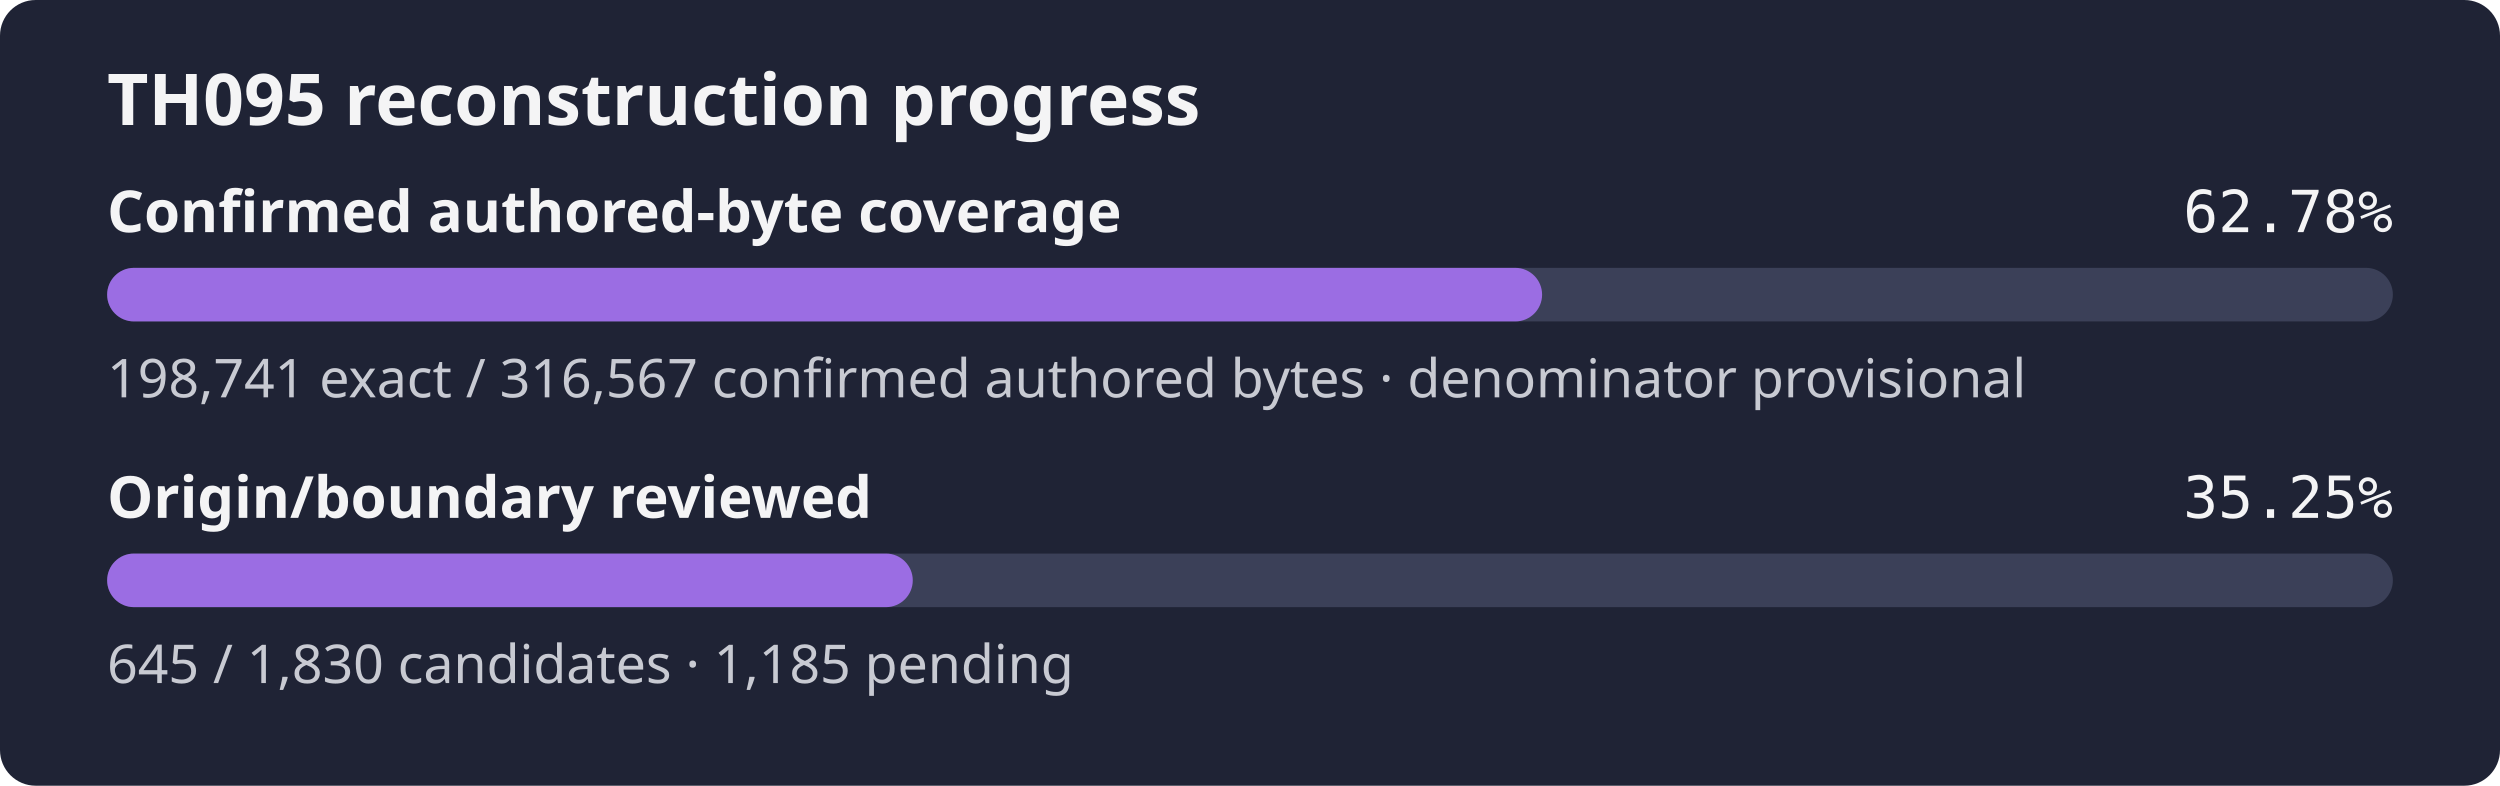
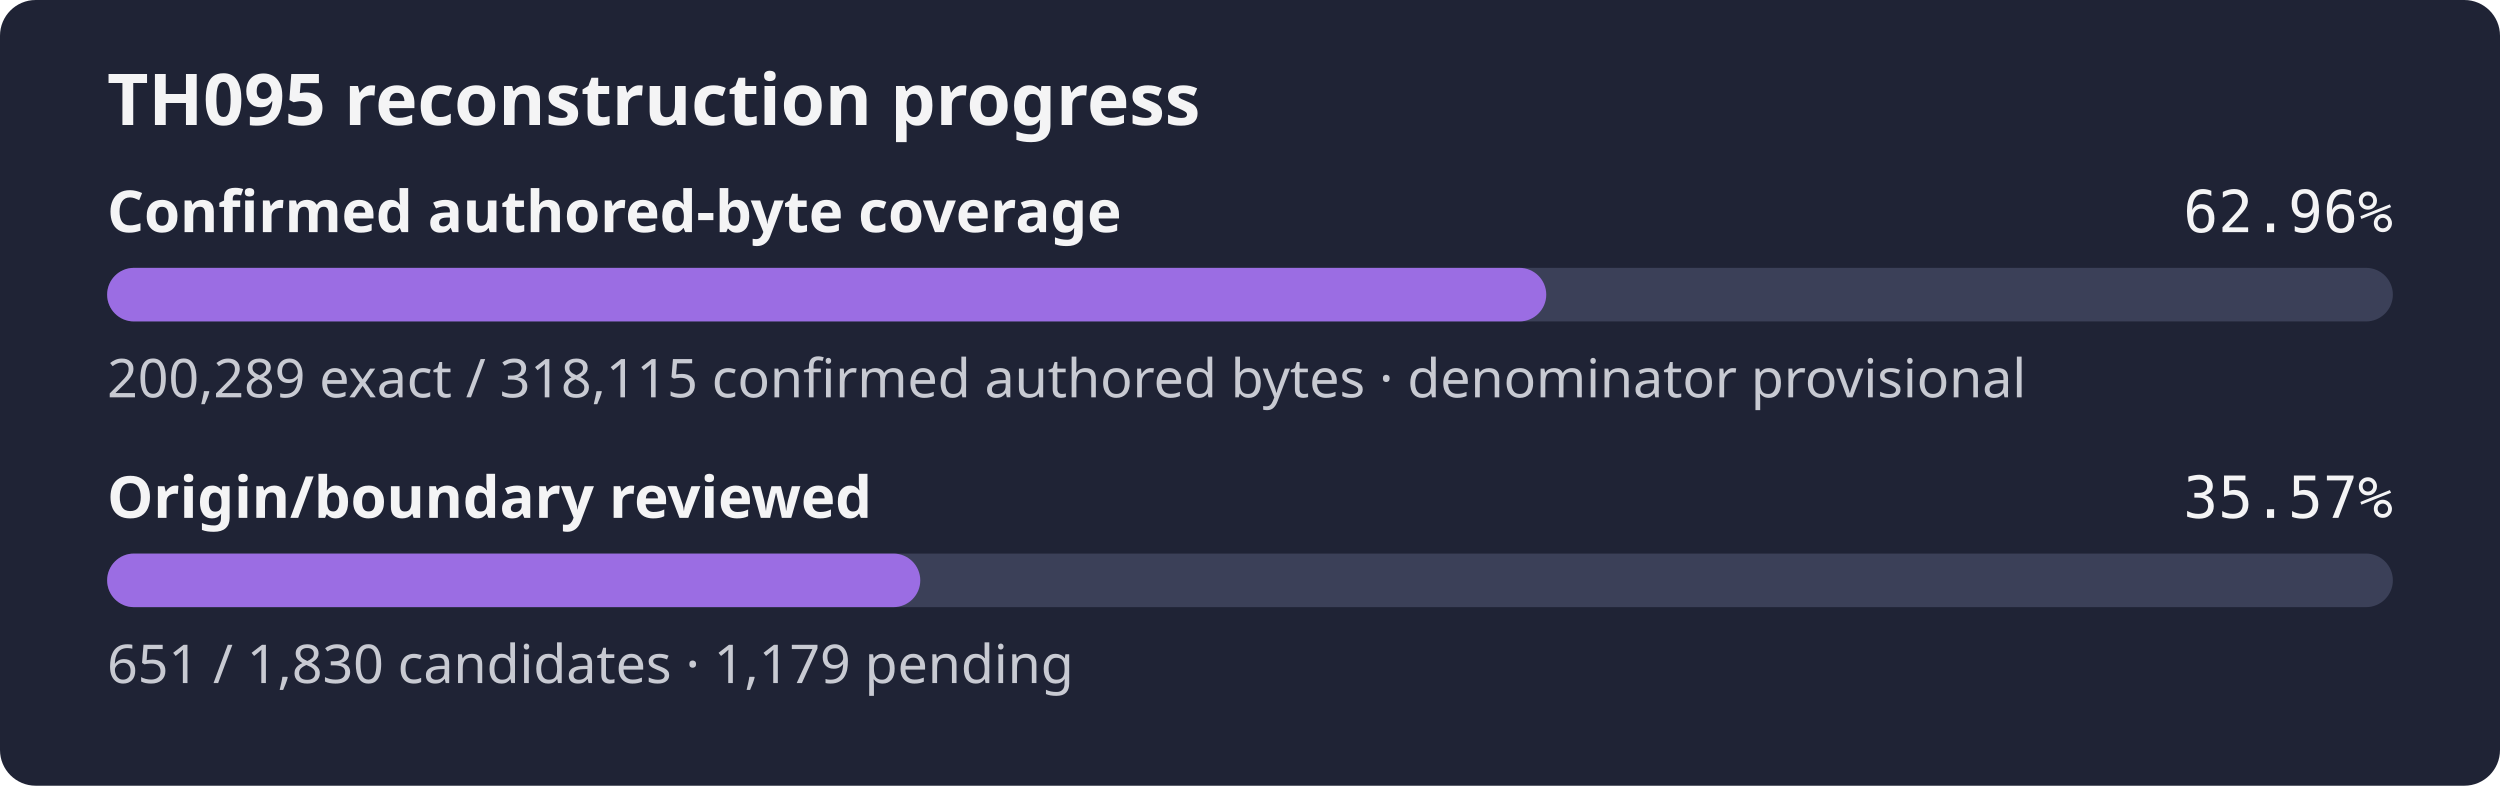
- <svg xmlns="http://www.w3.org/2000/svg" width="560" height="176" role="img" aria-label="TH095 reconstruction progress: 62.78% of the confirmed authored-byte set is exact, origin review 35.25%">
+ <svg xmlns="http://www.w3.org/2000/svg" width="560" height="176" role="img" aria-label="TH095 reconstruction progress: 62.96% of the confirmed authored-byte set is exact, origin review 35.57%">
  <rect width="560" height="176" rx="8" fill="#1f2335" />
  <text x="24" y="28" fill="#f4f4f5" font-family="sans-serif" font-size="16" font-weight="600">TH095 reconstruction progress</text>
  <text x="24" y="52" fill="#f4f4f5" font-family="sans-serif" font-size="13" font-weight="600">Confirmed authored-byte coverage</text>
-   <text x="536" y="52" fill="#f4f4f5" text-anchor="end" font-family="monospace" font-size="13">62.78%</text>
+   <text x="536" y="52" fill="#f4f4f5" text-anchor="end" font-family="monospace" font-size="13">62.96%</text>
  <rect x="24" y="60" width="512" height="12" rx="6" fill="#3b4058" />
-   <rect x="24" y="60" width="321.43" height="12" rx="6" fill="#9b6de3" />
-   <text x="24" y="89" fill="#c8cad2" font-family="sans-serif" font-size="12">198,741 exact / 316,567 confirmed authored bytes · denominator provisional</text>
+   <rect x="24" y="60" width="322.36" height="12" rx="6" fill="#9b6de3" />
+   <text x="24" y="89" fill="#c8cad2" font-family="sans-serif" font-size="12">200,289 exact / 318,115 confirmed authored bytes · denominator provisional</text>
  <text x="24" y="116" fill="#f4f4f5" font-family="sans-serif" font-size="13" font-weight="600">Origin/boundary reviewed</text>
-   <text x="536" y="116" fill="#f4f4f5" text-anchor="end" font-family="monospace" font-size="13">35.25%</text>
+   <text x="536" y="116" fill="#f4f4f5" text-anchor="end" font-family="monospace" font-size="13">35.57%</text>
  <rect x="24" y="124" width="512" height="12" rx="6" fill="#3b4058" />
-   <rect x="24" y="124" width="180.46" height="12" rx="6" fill="#9b6de3" />
-   <text x="24" y="153" fill="#c8cad2" font-family="sans-serif" font-size="12">645 / 1,830 candidates · 1,185 pending</text>
+   <rect x="24" y="124" width="182.14" height="12" rx="6" fill="#9b6de3" />
+   <text x="24" y="153" fill="#c8cad2" font-family="sans-serif" font-size="12">651 / 1,830 candidates · 1,179 pending</text>
</svg>
